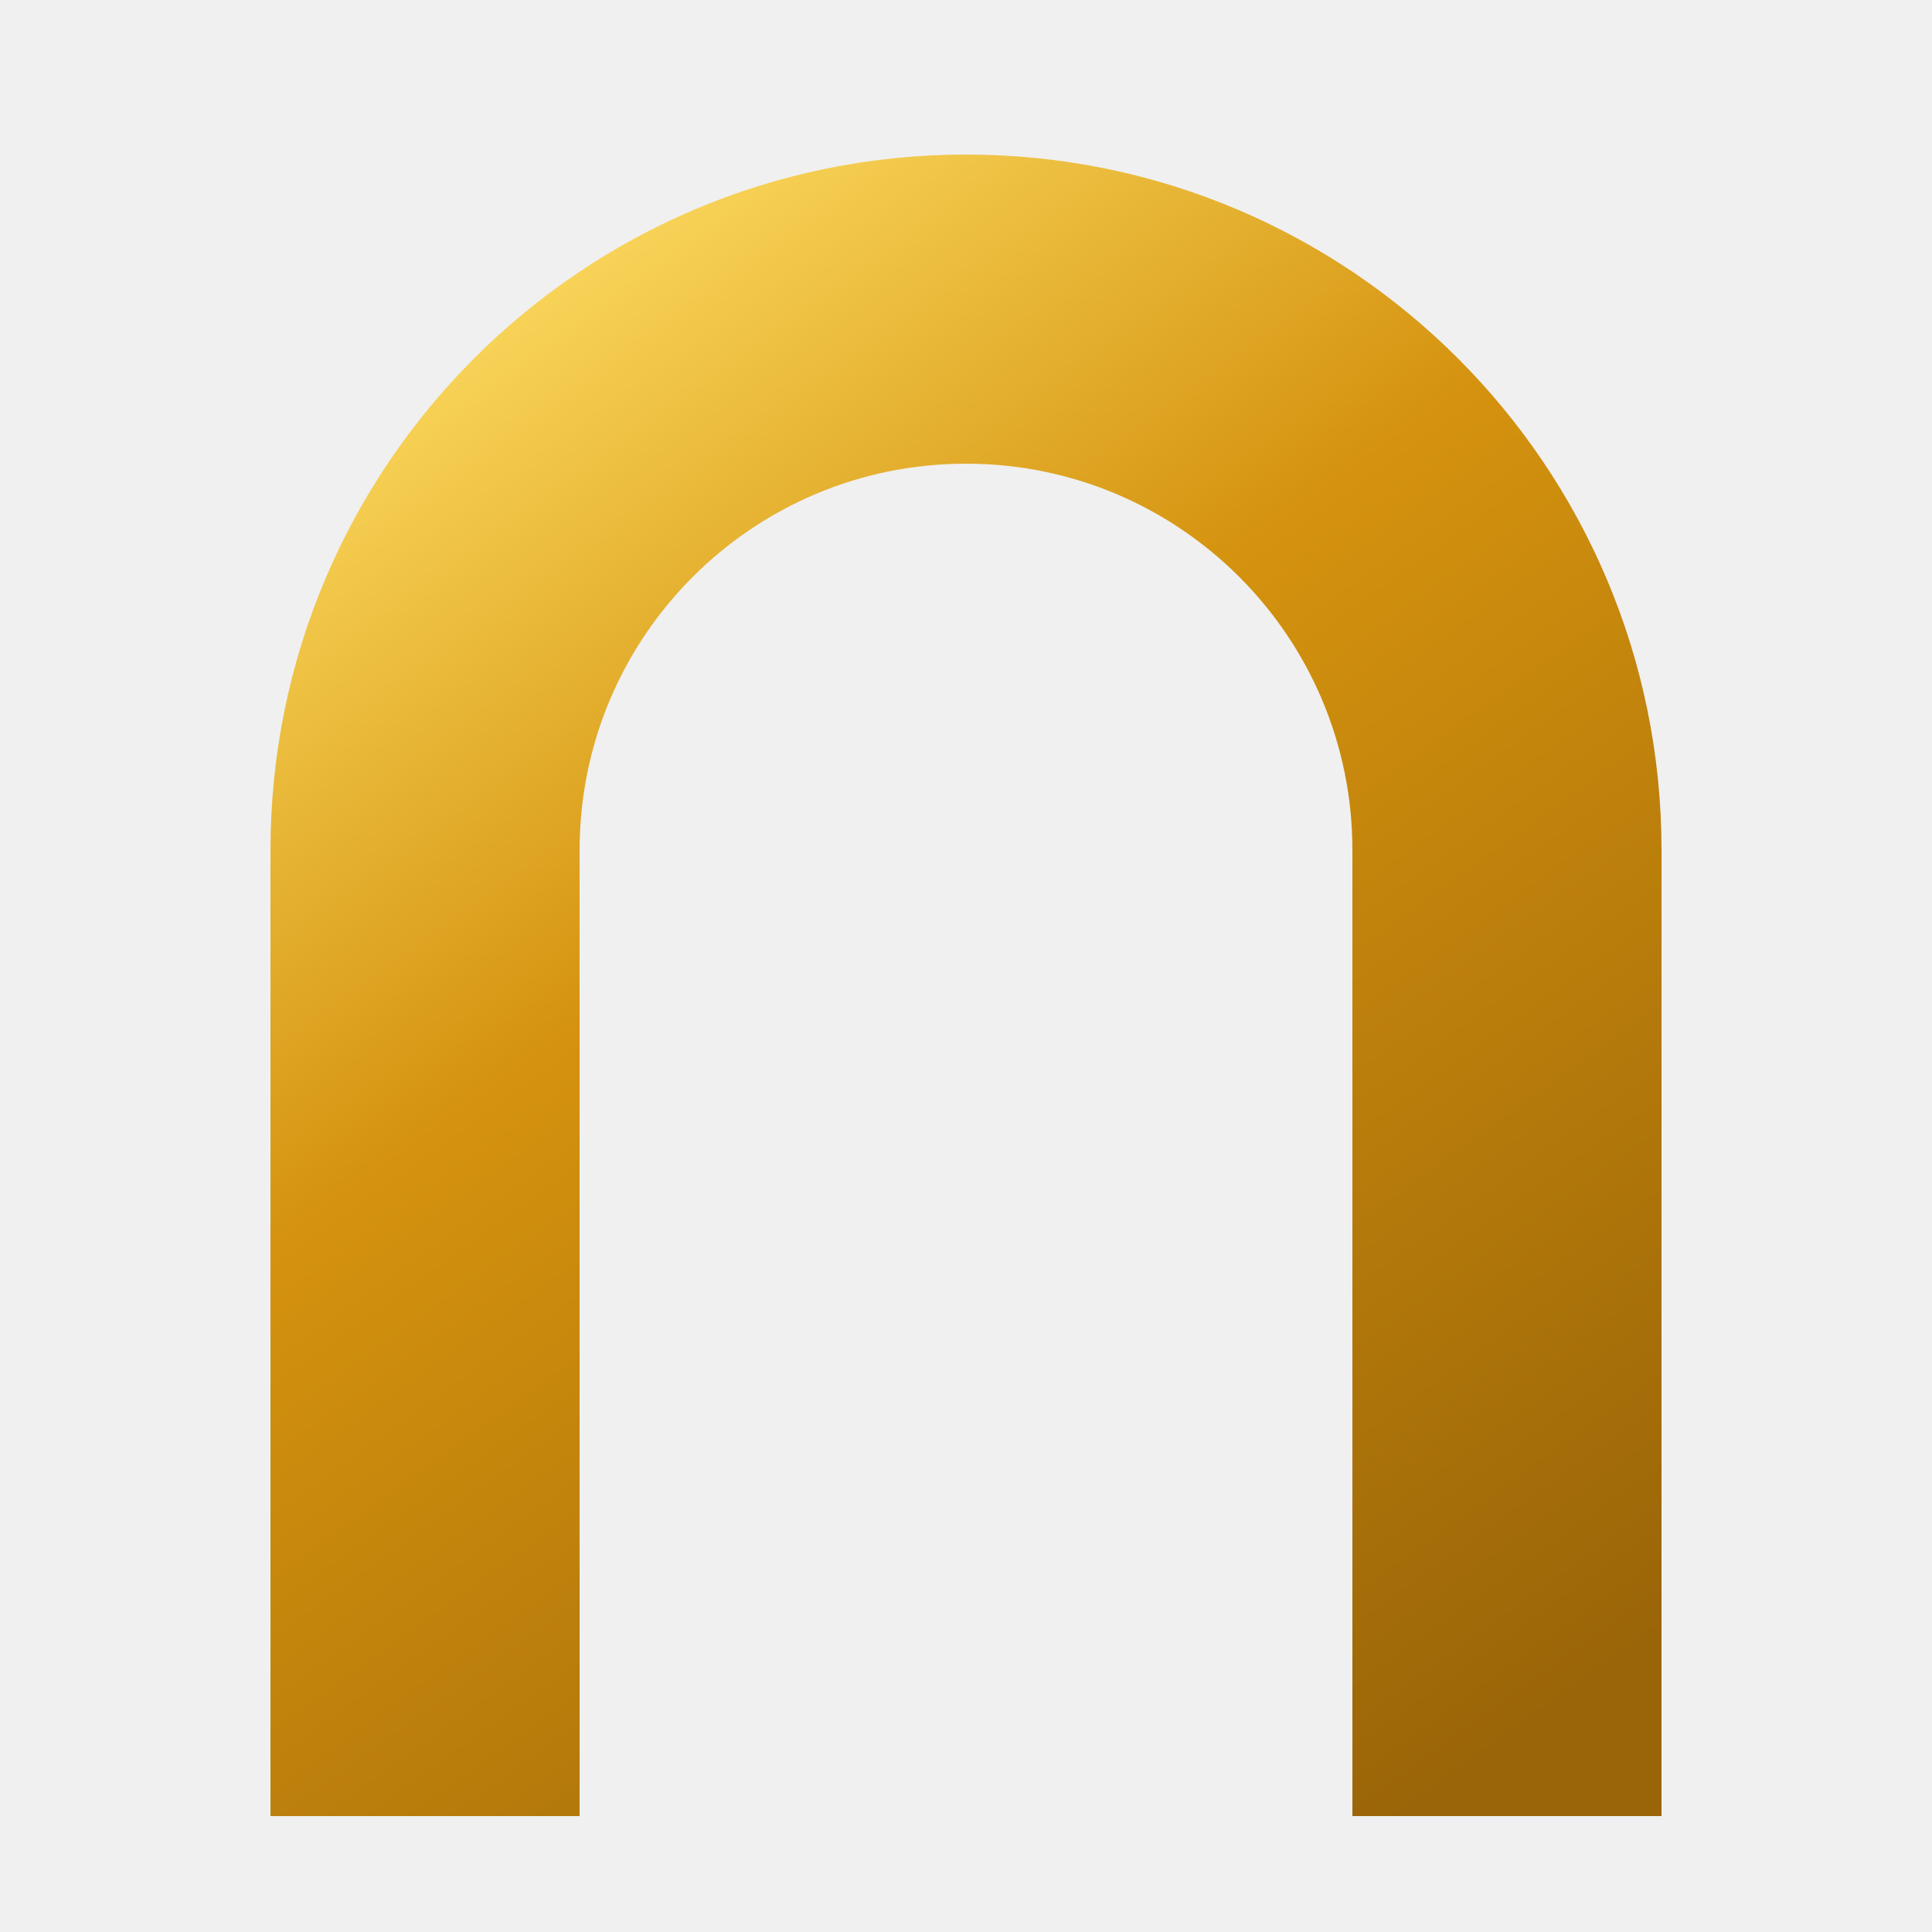
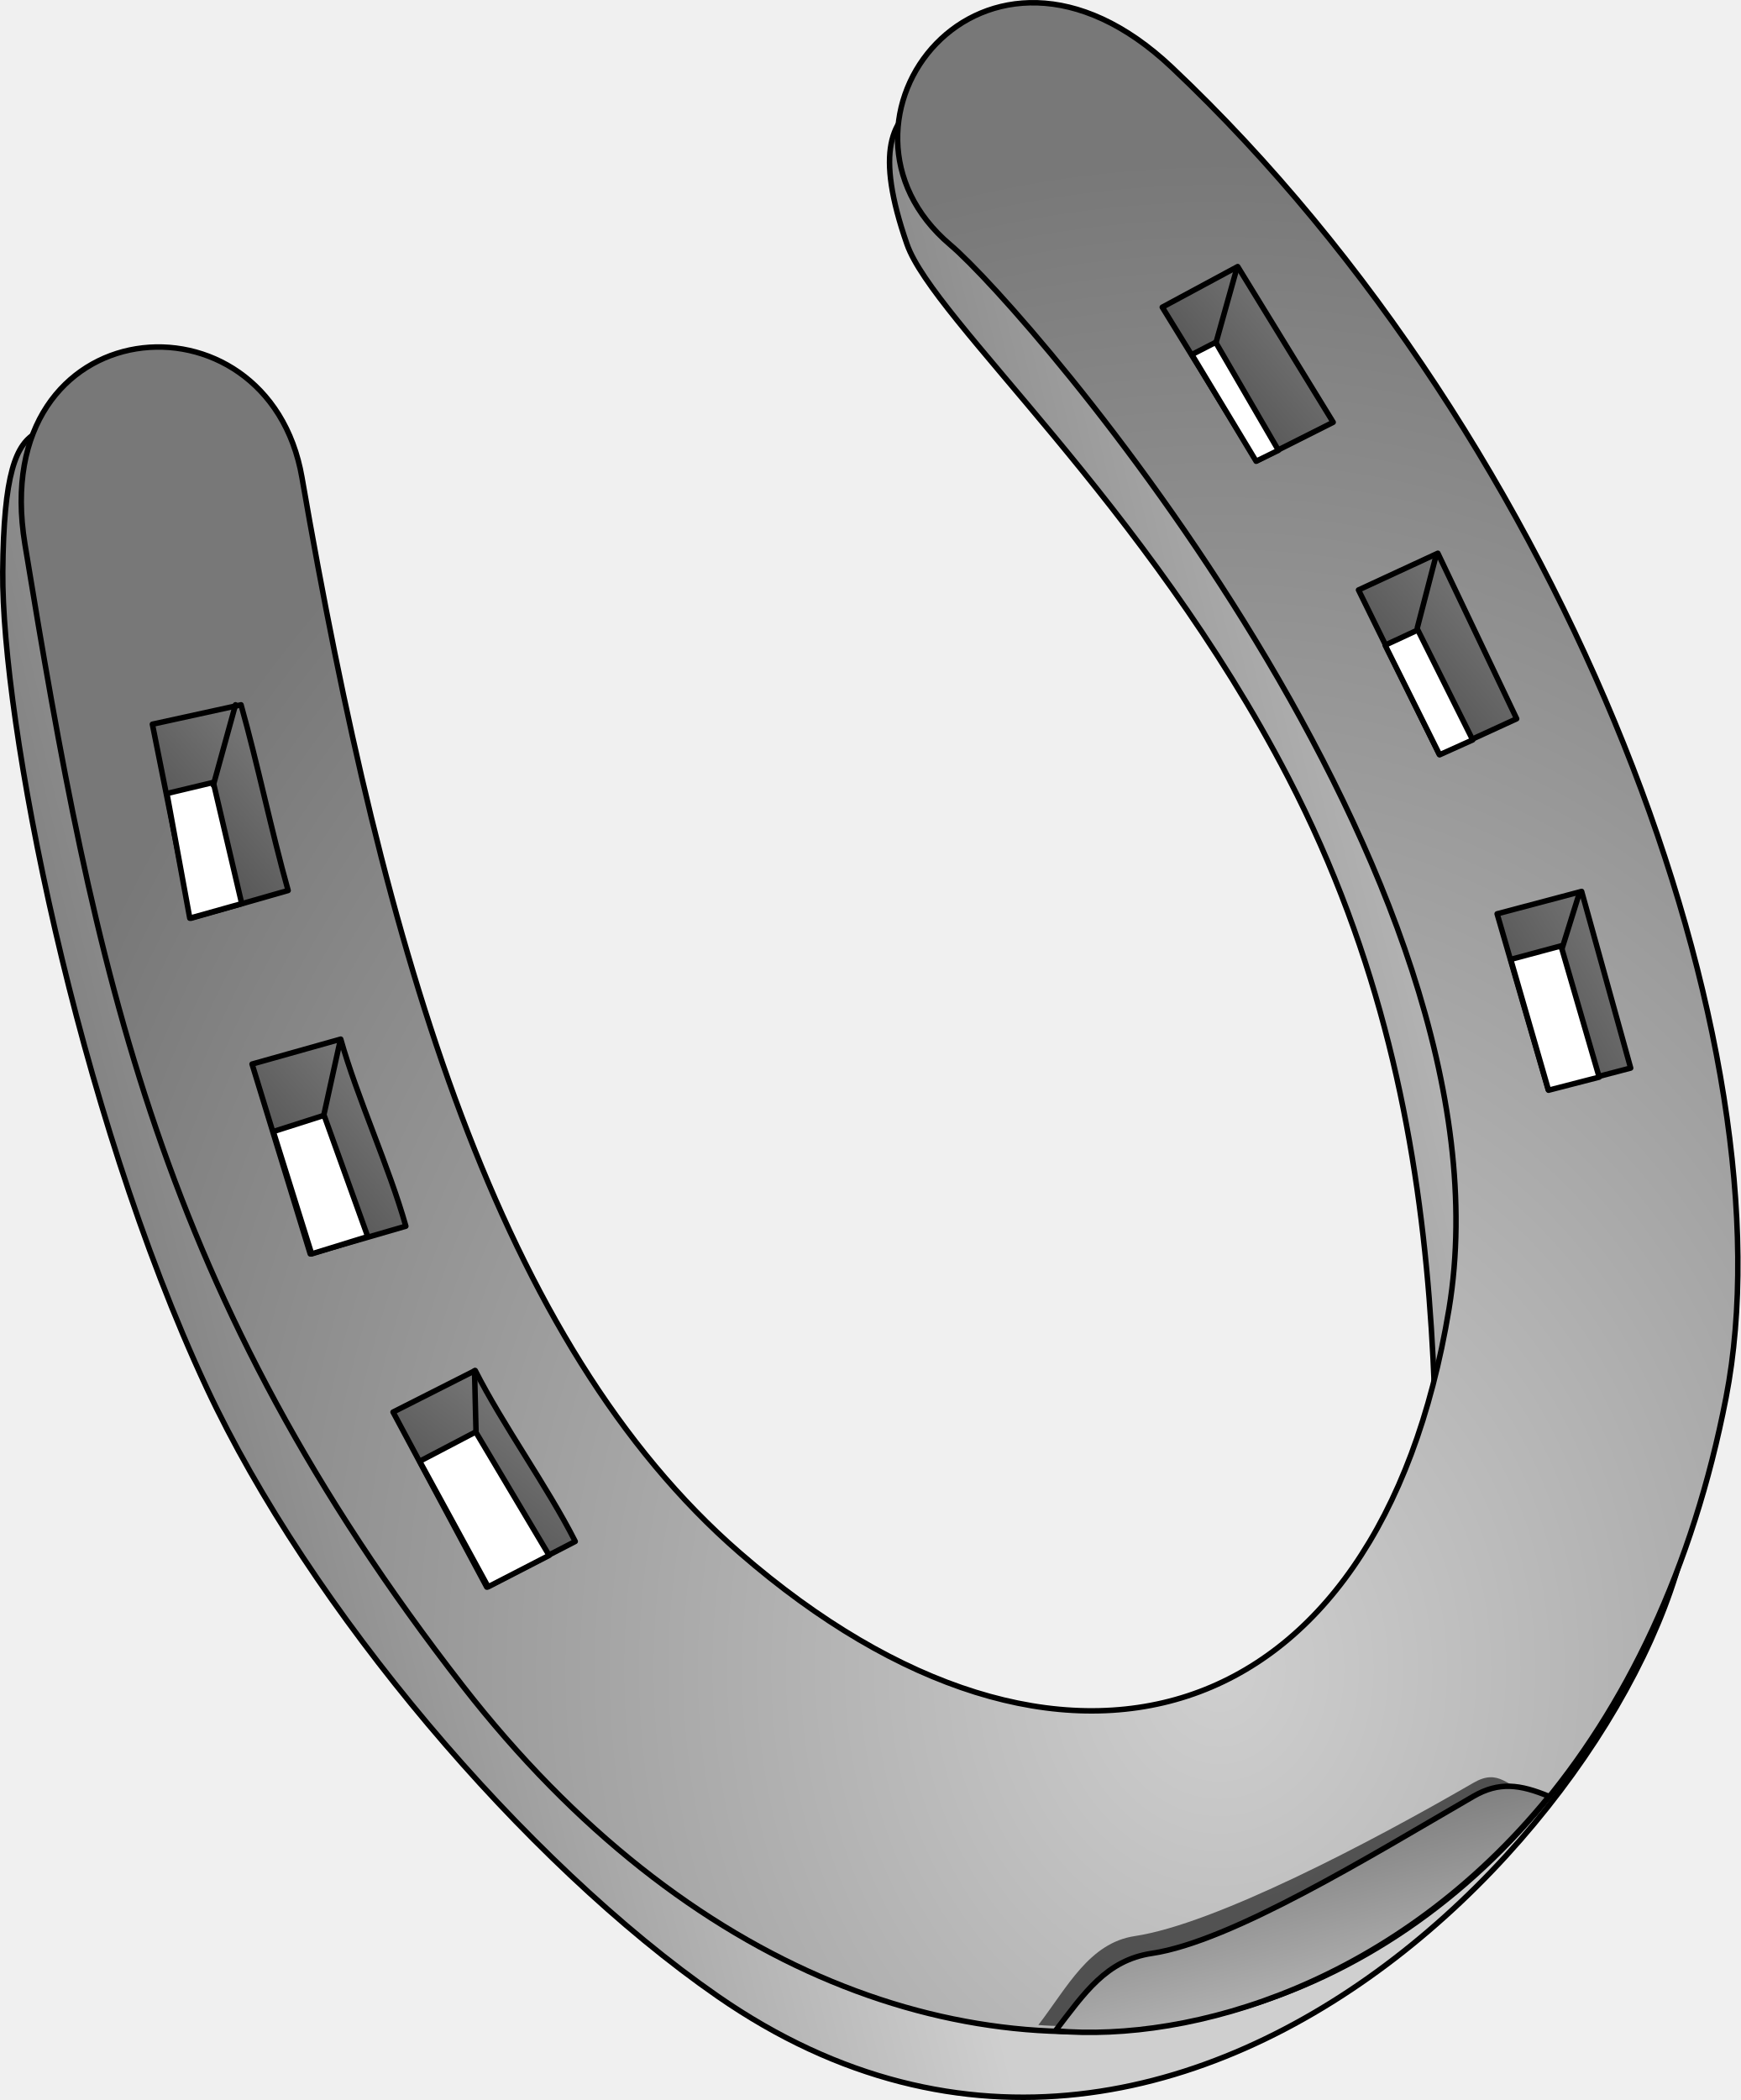
- <svg xmlns="http://www.w3.org/2000/svg" viewBox="0 0 100 100">
-   <defs>
-     <linearGradient id="gold" x1="20%" y1="0%" x2="80%" y2="100%">
-       <stop offset="0%" stop-color="#FFE066" />
-       <stop offset="40%" stop-color="#D4920E" />
-       <stop offset="100%" stop-color="#9A6508" />
+ <svg xmlns="http://www.w3.org/2000/svg" xmlns:xlink="http://www.w3.org/1999/xlink" id="svg2" viewBox="0 0 577.96 697.17" version="1.1">
+   <defs id="defs3">
+     <linearGradient id="linearGradient4368">
+       <stop id="stop4370" style="stop-color:#7a7a7a" offset="0" />
+       <stop id="stop4372" style="stop-color:#464646" offset="1" />
    </linearGradient>
+     <linearGradient id="linearGradient2052">
+       <stop id="stop2054" style="stop-color:#cfcfcf" offset="0" />
+       <stop id="stop2056" style="stop-color:#787878" offset="1" />
+     </linearGradient>
+     <radialGradient id="radialGradient2062" xlink:href="#linearGradient2052" gradientUnits="userSpaceOnUse" cy="682.91" cx="479.25" gradientTransform="matrix(1.676,0,0,1.9795,-337.48,-791.64)" r="253.23" />
+     <linearGradient id="linearGradient2836" y2="618.53" xlink:href="#linearGradient2052" gradientUnits="userSpaceOnUse" y1="584.62" gradientTransform="matrix(1.8079,0,0,1.835,-337.48,-791.64)" x2="215.09" x1="349.34" />
+     <linearGradient id="linearGradient2840" y2="618.53" xlink:href="#linearGradient2052" gradientUnits="userSpaceOnUse" y1="584.62" gradientTransform="matrix(1.8079,0,0,1.835,-53.799,-900.41)" x2="215.09" x1="349.34" />
+     <linearGradient id="linearGradient4366" y2="485.26" xlink:href="#linearGradient4368" gradientUnits="userSpaceOnUse" y1="455.47" gradientTransform="matrix(1.4634,0,0,2.2671,-337.48,-791.64)" x2="308.09" x1="330.1" />
+     <linearGradient id="linearGradient5902" y2="485.26" xlink:href="#linearGradient4368" gradientUnits="userSpaceOnUse" y1="455.47" gradientTransform="matrix(1.4634,0,0,2.2671,-301.62,-680.19)" x2="308.09" x1="330.1" />
+     <linearGradient id="linearGradient5916" y2="485.26" xlink:href="#linearGradient4368" gradientUnits="userSpaceOnUse" y1="455.47" gradientTransform="matrix(1.4634,0,0,2.2671,3.3773,-939.27)" x2="308.09" x1="330.1" />
+     <linearGradient id="linearGradient5926" y2="485.26" xlink:href="#linearGradient4368" gradientUnits="userSpaceOnUse" y1="455.47" gradientTransform="matrix(1.4634,0,0,2.2671,67.886,-843.12)" x2="308.09" x1="330.1" />
+     <linearGradient id="linearGradient1325" y2="485.26" xlink:href="#linearGradient4368" gradientUnits="userSpaceOnUse" y1="455.47" gradientTransform="matrix(1.4359 -.28243 .43755 2.2245 -447.06 -459)" x2="308.09" x1="330.1" />
+     <linearGradient id="linearGradient1333" y2="485.26" xlink:href="#linearGradient4368" gradientUnits="userSpaceOnUse" y1="455.47" gradientTransform="matrix(1.4413 .2531 -.39211 2.2329 301.37 -796.65)" x2="308.09" x1="330.1" />
+     <linearGradient id="linearGradient3619" y2="915.31" xlink:href="#linearGradient2052" gradientUnits="userSpaceOnUse" y1="1029.4" gradientTransform="scale(1.492 .67023)" x2="308.77" x1="368.93" />
  </defs>
-   <path fill="url(#gold)" d="       M 14,94       L 14,44       A 36,36 0 0,1 86,44       L 86,94       L 70,94       L 70,44       A 20,20 0 0,0 30,44       L 30,94       Z     " />
+   <g id="layer1" transform="translate(-60.864 -6.1713)">
+     <path id="path2070" style="fill-rule:evenodd;stroke:#000000;stroke-width:1.821px;fill:url(#linearGradient2836)" d="m104.1 142.65c-26.25 12.69-41.776-11.66-42.32 53.36-0.411 49.11 24.311 177.93 67.73 270.94 34.12 73.07 105.36 157.34 169.62 201.92 162.25 112.56 329.34-86.48 323.82-178.48-2.36-39.43 11.42-56.86-18.39-55.19-45.02 119.76-194.07 203.18-255.75 167.43-119.25-69.12-207.73-317.35-244.71-459.98z" />
+     <path id="path2838" style="fill-rule:evenodd;stroke:#000000;stroke-width:1.821px;fill:url(#linearGradient2840)" d="m409.86 28.35c-26.25 12.689-69.25-2.511-47.84 58.877 8.79 25.193 79.38 85.973 126.61 177.1 61.71 119.07 46.34 235.73 50.03 317.84 29.77-73.27 69.04-186.88 47.83-268.63-34.6-133.42-139.65-142.55-176.63-285.19z" />
+     <path id="path1291" style="fill-rule:evenodd;stroke:#000000;stroke-width:1.82;fill:url(#radialGradient2062)" d="m69.139 186.81c23.321 142.28 44.561 249.42 145.35 379.02 149.7 192.46 375.54 131.13 419.5-95.68 22.25-114.75-51.51-316.46-183.99-441.58-62.68-59.198-121.43 18.403-73.59 58.881 25.89 21.919 189.19 210.51 165.59 353.27-23.54 142.35-129.29 173.22-235.51 80.95-80.07-69.54-117.9-198.47-145.35-356.94-11.22-64.752-104.9-56.65-92.001 22.08z" />
+     <path id="path2842" style="stroke-linejoin:round;fill-rule:evenodd;stroke:#000000;stroke-linecap:round;stroke-width:1.821px;fill:url(#linearGradient4366)" d="m111.46 246.6 12.88 64.4 32.2-9.2c-5.52-19.62-10.12-42.01-15.64-61.64l-29.44 6.44z" />
+     <path id="path4378" style="stroke-linejoin:round;fill-rule:evenodd;stroke:#000000;stroke-linecap:round;stroke-width:1.821px;fill:#ffffff" d="m116.29 269.6 15.41-3.68 9.43 40.25-17.25 4.83-7.59-41.4z" />
+     <path id="path4374" style="stroke-linejoin:round;stroke:#000000;stroke-width:1.821px;stroke-linecap:round;fill:none" d="m139.06 240.16-7.36 26.68" />
+     <path id="path5896" style="stroke-linejoin:round;fill-rule:evenodd;stroke:#000000;stroke-linecap:round;stroke-width:1.821px;fill:url(#linearGradient5902)" d="m144.56 359.43 19.32 63.02 31.74-9.2c-5.52-19.63-16.1-42.48-21.62-62.1l-29.44 8.28z" />
+     <path id="path5898" style="stroke-linejoin:round;fill-rule:evenodd;stroke:#000000;stroke-linecap:round;stroke-width:1.821px;fill:#ffffff" d="m151.61 381.83 16.87-5.38 14.49 40.25-18.63 5.75-12.73-40.62z" />
+     <path id="path5900" style="stroke-linejoin:round;stroke:#000000;stroke-width:1.821px;stroke-linecap:round;fill:none" d="m173.82 351.66-5.51 25.05" />
+     <path id="path5910" style="stroke-linejoin:round;fill-rule:evenodd;stroke:#000000;stroke-linecap:round;stroke-width:1.821px;fill:url(#linearGradient5916)" d="m446.79 108.16 31.36 50.98 25.39-12.78-31.7-51.686-25.05 13.486z" />
+     <path id="path5912" style="stroke-linejoin:round;fill-rule:evenodd;stroke:#000000;stroke-linecap:round;stroke-width:1.821px;fill:#ffffff" d="m456.61 123.89 7.92-4.08 20.83 35.86-7.4 3.63-21.35-35.41z" />
+     <path id="path5914" style="stroke-linejoin:round;stroke:#000000;stroke-width:1.821px;stroke-linecap:round;fill:none" d="m471.44 95.649-6.75 24.081" />
+     <path id="path5920" style="stroke-linejoin:round;fill-rule:evenodd;stroke:#000000;stroke-linecap:round;stroke-width:1.821px;fill:url(#linearGradient5926)" d="m511.95 202.03 26.8 54.56 25.72-11.8-26.17-54.95-26.35 12.19z" />
+     <path id="path5922" style="stroke-linejoin:round;fill-rule:evenodd;stroke:#000000;stroke-linecap:round;stroke-width:1.821px;fill:#ffffff" d="m520.79 220.36 10.85-5.05 18.23 36.5-10.98 4.94-18.1-36.39z" />
+     <path id="path5924" style="stroke-linejoin:round;stroke:#000000;stroke-width:1.821px;stroke-linecap:round;fill:none" d="m537.57 191.14-6.09 23.43" />
+     <path id="path1319" style="stroke-linejoin:round;fill-rule:evenodd;stroke:#000000;stroke-linecap:round;stroke-width:1.821px;fill:url(#linearGradient1325)" d="m191.38 474.96 31.12 58.11 29.37-15.16c-9.21-18.19-24-38.56-33.2-56.75l-27.29 13.8z" />
+     <path id="path1321" style="stroke-linejoin:round;fill-rule:evenodd;stroke:#000000;stroke-linecap:round;stroke-width:1.821px;fill:#ffffff" d="m200.22 491.29 18.6-9.74 24.39 40.99-20.26 10.44-22.73-41.69z" />
+     <path id="path1323" style="stroke-linejoin:round;stroke:#000000;stroke-width:1.821px;stroke-linecap:round;fill:none" d="m218.43 461.25 0.49 20.02" />
+     <path id="path1327" style="stroke-linejoin:round;fill-rule:evenodd;stroke:#000000;stroke-linecap:round;stroke-width:1.821px;fill:url(#linearGradient1333)" d="m557.98 309.55 16.96 58.37 27.38-7.17-16.28-58.64-28.06 7.44z" />
+     <path id="path1329" style="stroke-linejoin:round;fill-rule:evenodd;stroke:#000000;stroke-linecap:round;stroke-width:1.821px;fill:#ffffff" d="m562.49 324.68 16.71-4.49 12.67 43.58-16.82 4.34-12.56-43.43z" />
+     <path id="path1331" style="stroke-linejoin:round;stroke:#000000;stroke-width:1.821px;stroke-linecap:round;fill:none" d="m585.1 303.26-5.59 17.9" />
+     <path id="path2095" style="fill-rule:evenodd;fill:#000000;fill-opacity:.574" d="m405.65 678.44c9.63-12.56 16.88-27.25 32.03-29.52 26.48-3.96 78.13-31.01 112.4-50.86 8.54-4.95 11.09 1.05 20.72 5.02-44.79 45.63-119.73 79.33-165.15 75.36z" />
+     <path id="path1335" style="stroke-linejoin:round;fill-rule:evenodd;stroke:#000000;stroke-width:1.82;fill:url(#linearGradient3619)" d="m411.3 680.4c9.63-12.55 16.88-23.48 32.03-25.74 26.48-3.96 72.48-32.27 106.75-52.12 8.54-4.95 15.49-3.98 25.12 0-50.45 61.96-118.48 81.84-163.9 77.86z" />
+   </g>
</svg>
